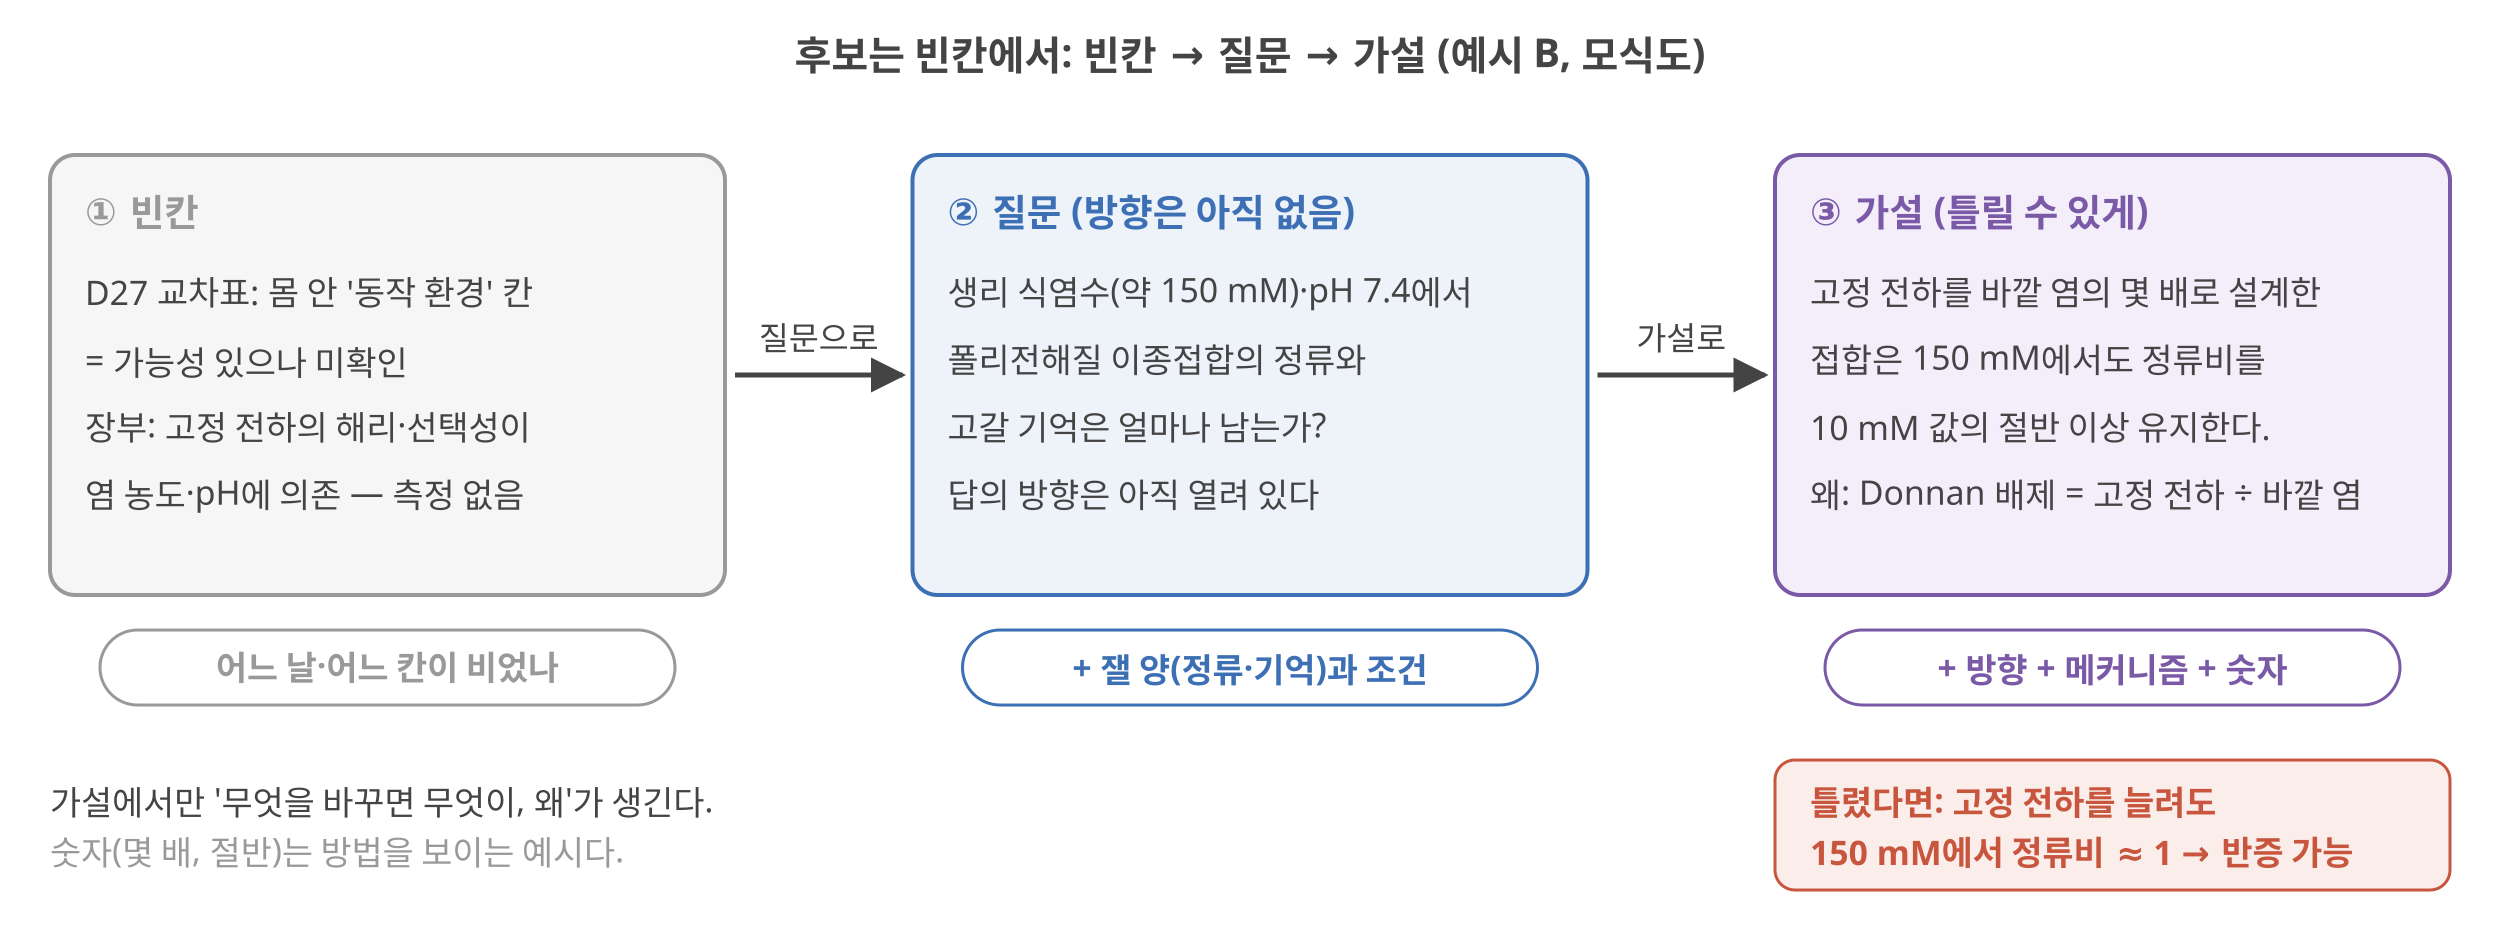
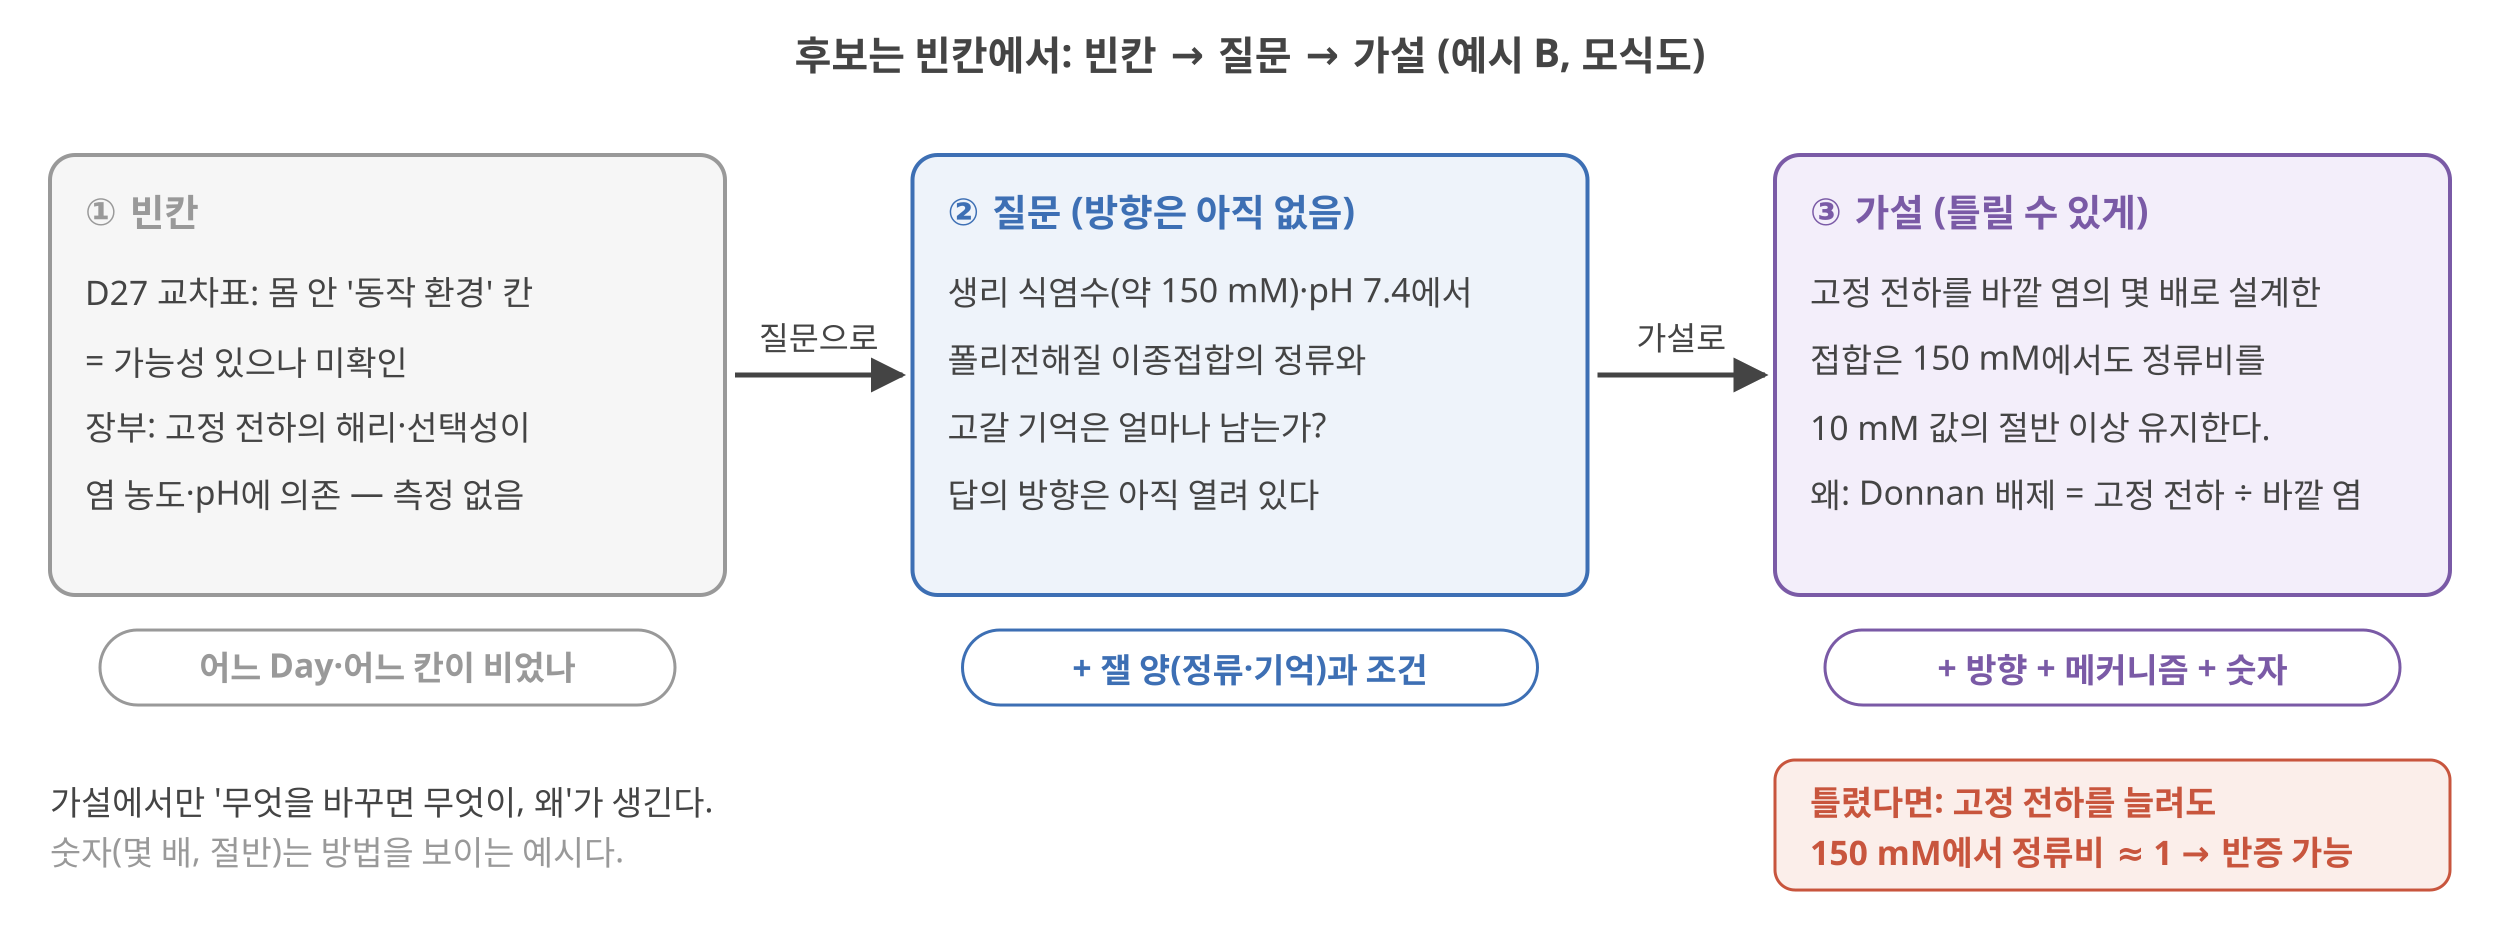
<svg xmlns="http://www.w3.org/2000/svg" viewBox="0 0 1000 380" width="100%" font-family="Noto Sans KR, Malgun Gothic, sans-serif" font-size="13" fill="#444">
  <rect x="0" y="0" width="1000" height="380" fill="#fff" />
  <defs>
    <marker id="arr" viewBox="0 0 10 10" refX="9" refY="5" markerWidth="7" markerHeight="7" orient="auto-start-reverse">
      <path d="M0,0 L10,5 L0,10 z" fill="#444" />
    </marker>
  </defs>
  <text x="500.0" y="28" font-size="16" fill="#444" text-anchor="middle" font-weight="bold">후보는 빈칸에서: 빈칸 → 질문 → 가설 (예시 B, 모식도)</text>
  <rect x="20" y="62" width="270" height="176" rx="10" fill="#f6f6f6" stroke="#999" stroke-width="1.6" />
  <text x="34" y="90" font-size="15" fill="#999" text-anchor="start" font-weight="bold">① 빈칸</text>
  <text x="34" y="122" font-size="13.5" fill="#444" text-anchor="start" font-weight="normal">D27 교차표: 몸 안 '동작 환경' 칸</text>
  <text x="34" y="149" font-size="13.5" fill="#444" text-anchor="start" font-weight="normal">= 가능성 있으나 미확인</text>
  <text x="34" y="176" font-size="13.5" fill="#444" text-anchor="start" font-weight="normal">장부: 고정 전하의 해리·선택성이</text>
  <text x="34" y="203" font-size="13.5" fill="#444" text-anchor="start" font-weight="normal">염 농도·pH에 의존 — 측정 없음</text>
  <rect x="40" y="252" width="230" height="30" rx="15" fill="#fff" stroke="#999" stroke-width="1.2" />
-   <text x="155.0" y="272" font-size="13.5" fill="#999" text-anchor="middle" font-weight="bold">어느 날·어느 칸이 비었나</text>
+   <text x="155.0" y="272" font-size="13.5" fill="#999" text-anchor="middle" font-weight="bold">어느 Day·어느 칸이 비었나</text>
  <rect x="365" y="62" width="270" height="176" rx="10" fill="#eef3fa" stroke="#3d6fb4" stroke-width="1.6" />
  <text x="379" y="90" font-size="15" fill="#3d6fb4" text-anchor="start" font-weight="bold">② 질문 (방향은 아직 없음)</text>
  <text x="379" y="122" font-size="13.5" fill="#444" text-anchor="start" font-weight="normal">생리 식염수(약 150 mM)·pH 7.4에서</text>
  <text x="379" y="149" font-size="13.5" fill="#444" text-anchor="start" font-weight="normal">폴리전해질 이종접합의 정류와</text>
  <text x="379" y="176" font-size="13.5" fill="#444" text-anchor="start" font-weight="normal">고갈 기억은 얼마나 남는가?</text>
  <text x="379" y="203" font-size="13.5" fill="#444" text-anchor="start" font-weight="normal">답의 방향은 아직 열려 있다</text>
  <rect x="385" y="252" width="230" height="30" rx="15" fill="#fff" stroke="#3d6fb4" stroke-width="1.2" />
  <text x="500.0" y="272" font-size="13.5" fill="#3d6fb4" text-anchor="middle" font-weight="bold">+ 잴 양(정류·기억)과 조건</text>
  <rect x="710" y="62" width="270" height="176" rx="10" fill="#f3eefa" stroke="#7a5aa6" stroke-width="1.6" />
  <text x="724" y="90" font-size="15" fill="#7a5aa6" text-anchor="start" font-weight="bold">③ 가설 (틀릴 수 있게)</text>
  <text x="724" y="122" font-size="13.5" fill="#444" text-anchor="start" font-weight="normal">고정 전하를 바깥 염의 몇 배로 설계한</text>
  <text x="724" y="149" font-size="13.5" fill="#444" text-anchor="start" font-weight="normal">접합은 150 mM에서도 정류비를</text>
  <text x="724" y="176" font-size="13.5" fill="#444" text-anchor="start" font-weight="normal">10 mM 값의 절반 이상 유지한다.</text>
  <text x="724" y="203" font-size="13.5" fill="#444" text-anchor="start" font-weight="normal">왜: Donnan 배제 = 고정 전하 ÷ 바깥 염</text>
  <rect x="730" y="252" width="230" height="30" rx="15" fill="#fff" stroke="#7a5aa6" stroke-width="1.2" />
  <text x="845.0" y="272" font-size="13.5" fill="#7a5aa6" text-anchor="middle" font-weight="bold">+ 방향 + 메커니즘 + 숫자</text>
  <line x1="294" y1="150.0" x2="361" y2="150.0" stroke="#444" stroke-width="2" marker-end="url(#arr)" />
  <text x="327.5" y="140.0" font-size="13" fill="#444" text-anchor="middle" font-weight="normal">질문으로</text>
  <line x1="639" y1="150.0" x2="706" y2="150.0" stroke="#444" stroke-width="2" marker-end="url(#arr)" />
  <text x="672.5" y="140.0" font-size="13" fill="#444" text-anchor="middle" font-weight="normal">가설로</text>
  <rect x="710" y="304" width="270" height="52" rx="8" fill="#fbeeea" stroke="#c8553d" stroke-width="1.2" />
  <text x="724" y="326" font-size="13.5" fill="#c8553d" text-anchor="start" font-weight="bold">틀렸다면: 고정 전하를 늘려도</text>
  <text x="724" y="346" font-size="13.5" fill="#c8553d" text-anchor="start" font-weight="bold">150 mM에서 정류비 ≈ 1 → 반증 가능</text>
  <text x="20" y="326" font-size="13.5" fill="#444" text-anchor="start" font-weight="normal">가설에서만 '무엇을 바꾸면 무엇이, 왜'가 생긴다.</text>
  <text x="20" y="346" font-size="13.5" fill="#999" text-anchor="start" font-weight="normal">숫자(몇 배, 절반)는 방법을 보이는 예시다.</text>
</svg>
